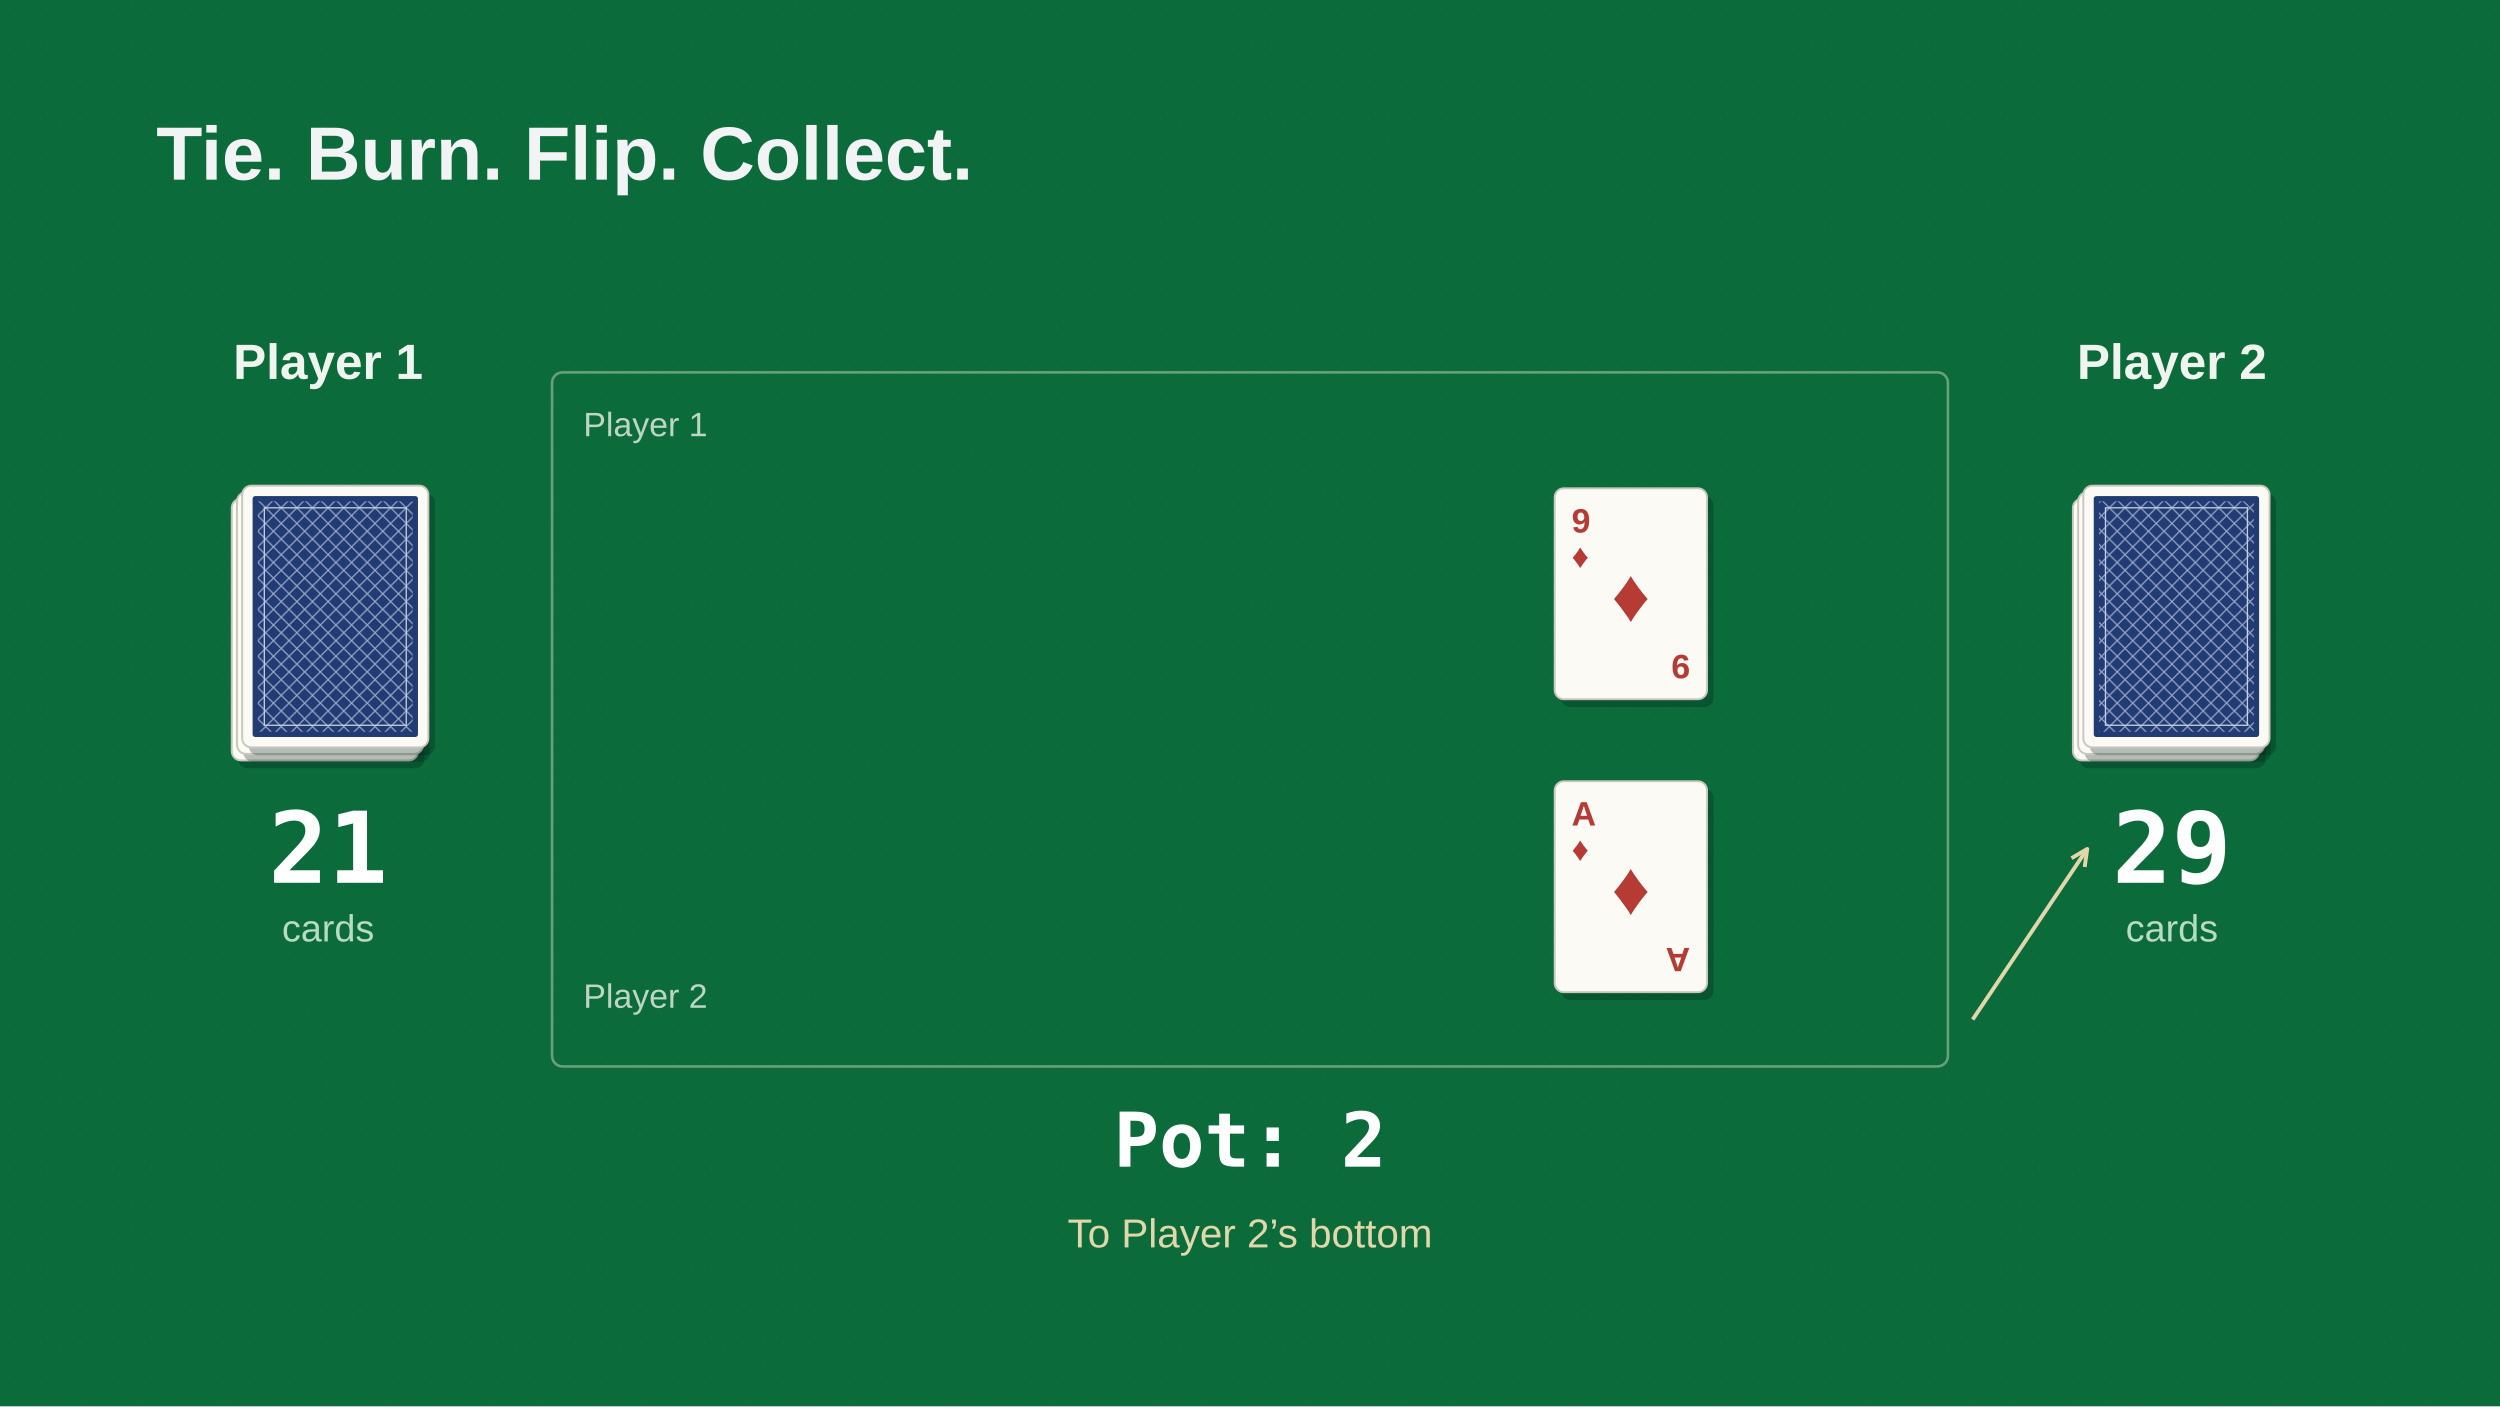
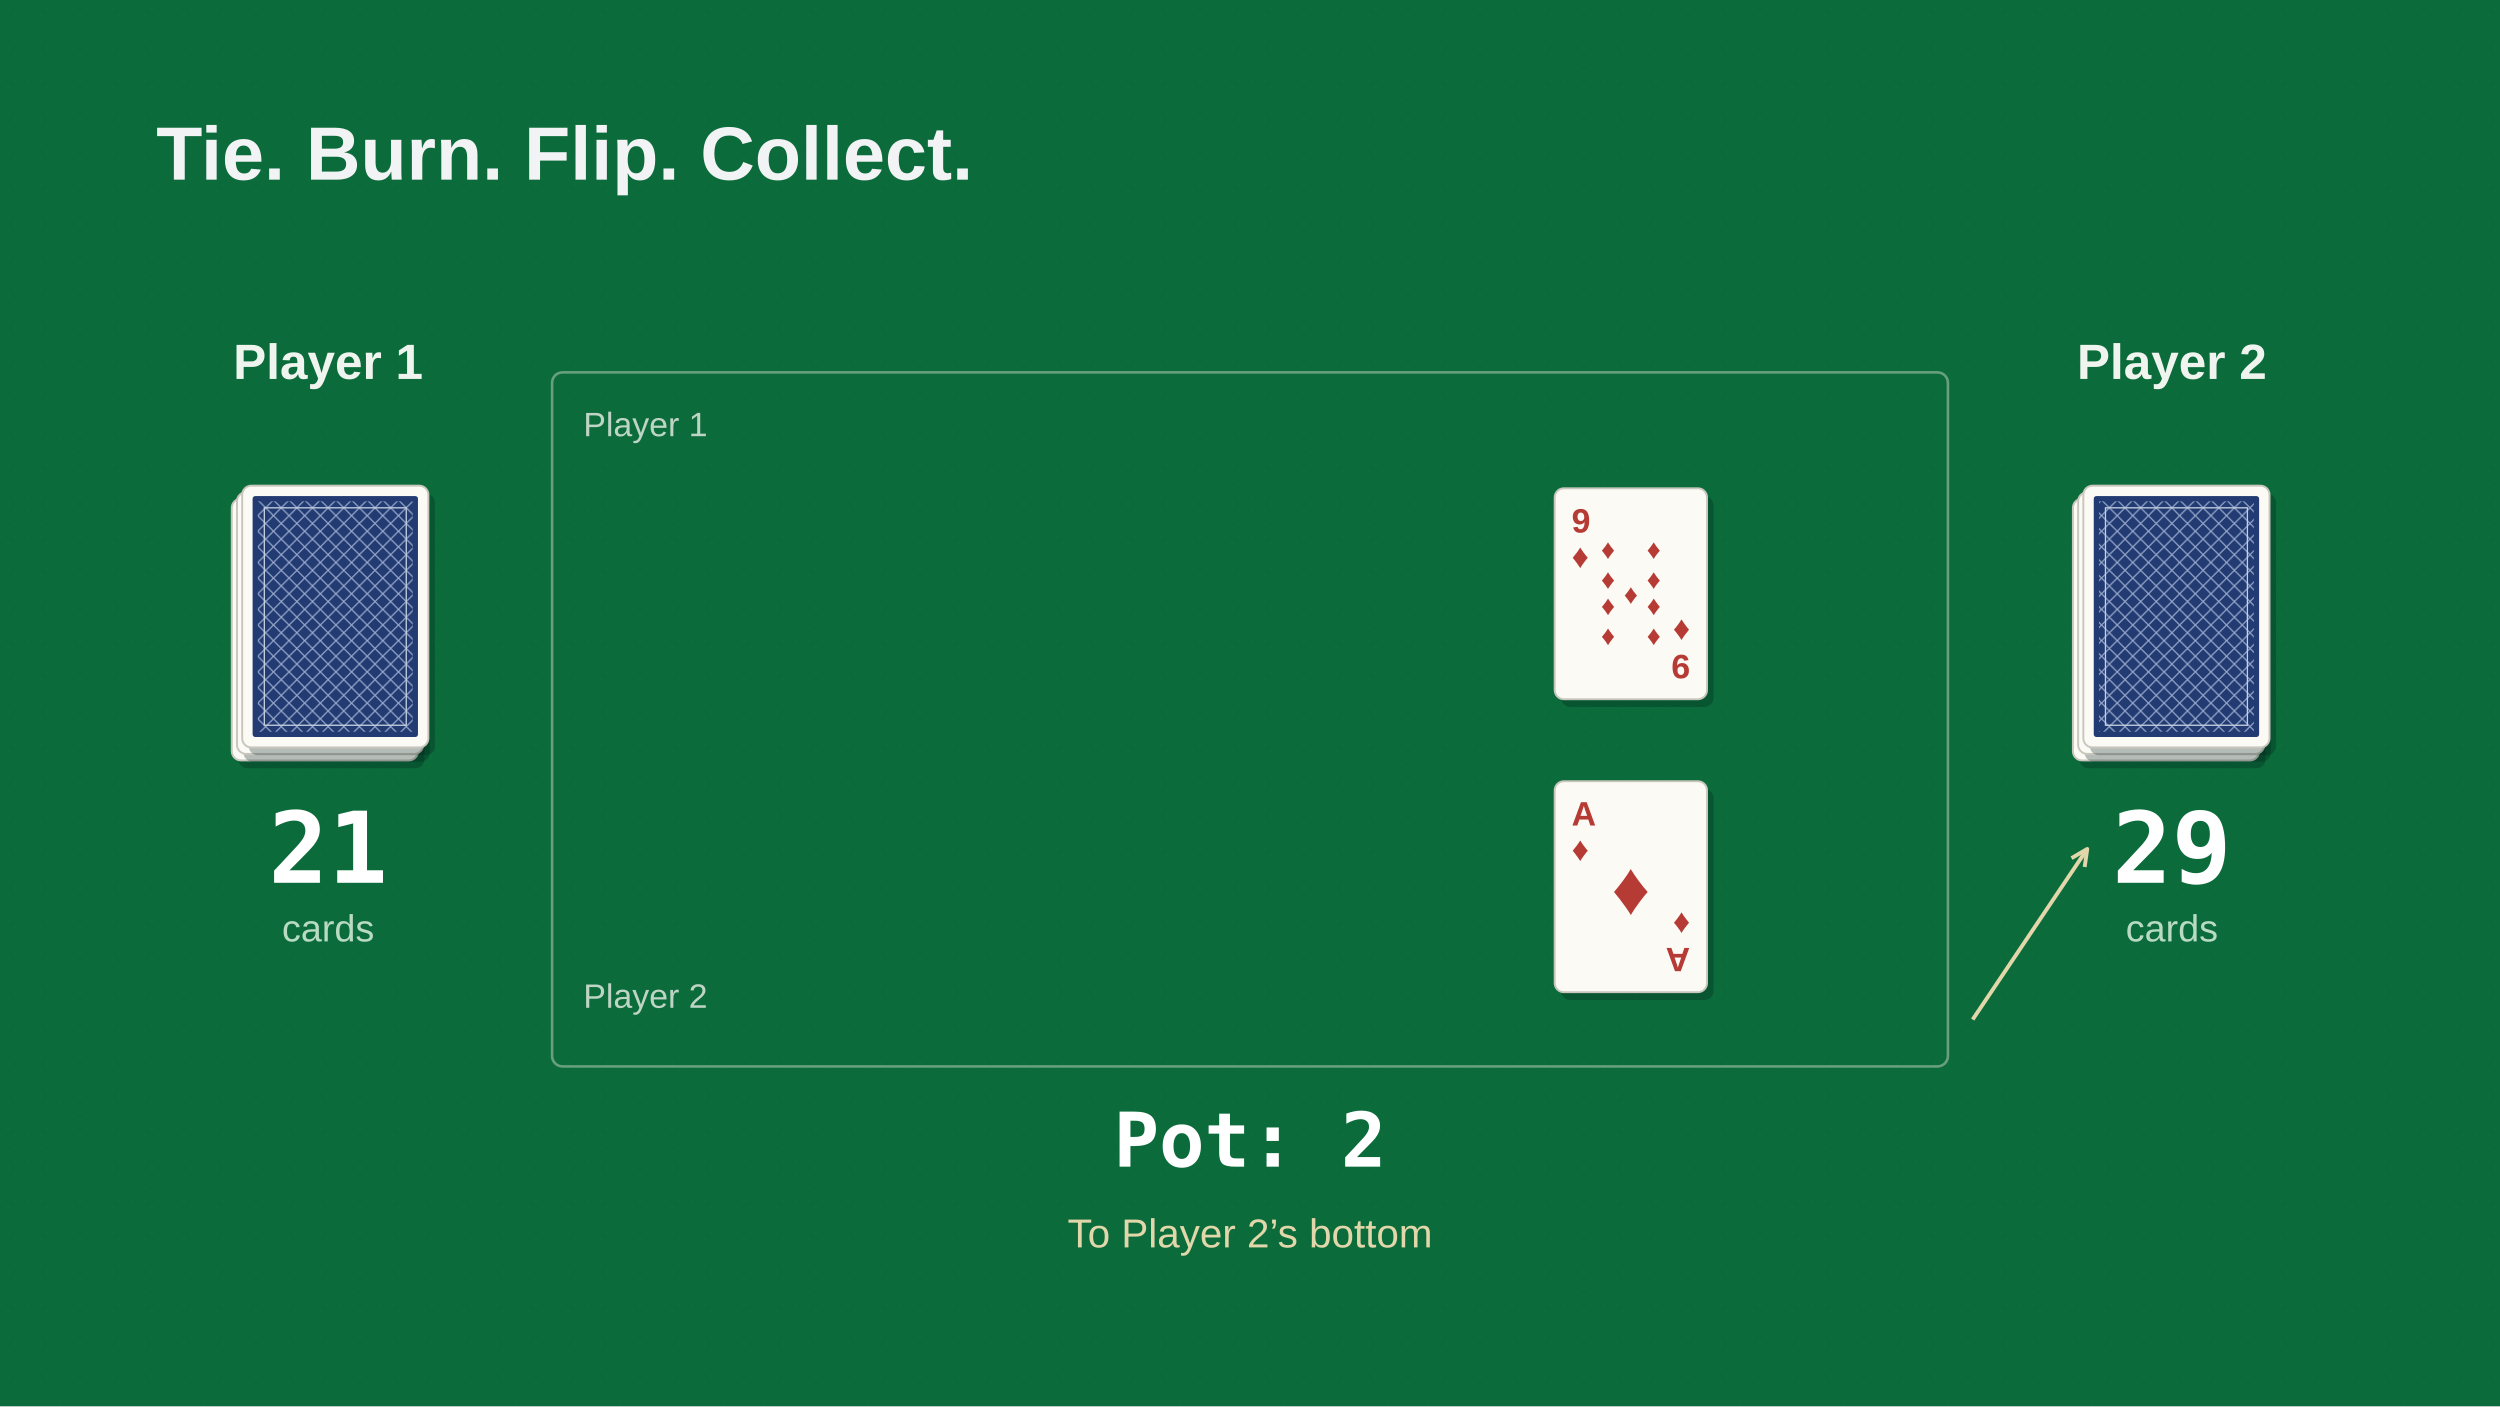
<svg xmlns="http://www.w3.org/2000/svg" width="1920" height="1080" viewBox="0 0 1920 1080" role="img">
  <defs>
    <pattern id="back" width="12" height="12" patternUnits="userSpaceOnUse">
      <path d="M0 6L6 0L12 6L6 12Z" fill="none" stroke="#8fa1c5" stroke-width="1" />
    </pattern>
    <pattern id="felt" width="10" height="10" patternUnits="userSpaceOnUse">
      <path d="M1 2h1M6 7h1" stroke="#ffffff" stroke-opacity=".035" />
    </pattern>
  </defs>
  <rect x="0.00" y="0.00" width="1920.00" height="1080.00" rx="0" fill="#0b6b3a" />
  <rect x="0.00" y="0.00" width="1920.00" height="1080.00" rx="0" fill="url(#felt)" />
  <text x="120.00" y="138.00" font-family="Liberation Sans" font-size="58" font-weight="700" fill="#f1f3f5" text-anchor="start" opacity="1" xml:space="preserve">Tie. Burn. Flip. Collect.</text>
  <text x="252.00" y="291.00" font-family="Liberation Sans" font-size="38" font-weight="700" fill="#eff4ee" text-anchor="middle" opacity="1" xml:space="preserve">Player 1</text>
  <text x="1668.00" y="291.00" font-family="Liberation Sans" font-size="38" font-weight="700" fill="#eff4ee" text-anchor="middle" opacity="1" xml:space="preserve">Player 2</text>
  <g opacity="1">
    <rect x="183.00" y="389.00" width="143.00" height="201.00" rx="7" fill="#001e18" opacity="0.28" />
    <rect x="178.00" y="383.00" width="143.00" height="201.00" rx="7" fill="#fbfaf4" stroke="#c9c7bd" stroke-width="1.5" />
    <rect x="186.00" y="391.00" width="127.00" height="185.00" rx="2" fill="#223b72" />
    <rect x="190.00" y="395.00" width="119.00" height="177.00" rx="0" fill="url(#back)" />
    <rect x="195.00" y="400.00" width="109.00" height="167.00" rx="0" fill="none" stroke="#c5cfdf" stroke-width="1" />
  </g>
  <g opacity="1">
    <rect x="187.00" y="384.00" width="143.00" height="201.00" rx="7" fill="#001e18" opacity="0.28" />
    <rect x="182.00" y="378.00" width="143.00" height="201.00" rx="7" fill="#fbfaf4" stroke="#c9c7bd" stroke-width="1.5" />
    <rect x="190.00" y="386.00" width="127.00" height="185.00" rx="2" fill="#223b72" />
    <rect x="194.00" y="390.00" width="119.00" height="177.00" rx="0" fill="url(#back)" />
    <rect x="199.00" y="395.00" width="109.00" height="167.00" rx="0" fill="none" stroke="#c5cfdf" stroke-width="1" />
  </g>
  <g opacity="1">
    <rect x="191.00" y="379.00" width="143.00" height="201.00" rx="7" fill="#001e18" opacity="0.28" />
    <rect x="186.00" y="373.00" width="143.00" height="201.00" rx="7" fill="#fbfaf4" stroke="#c9c7bd" stroke-width="1.5" />
    <rect x="194.00" y="381.00" width="127.00" height="185.00" rx="2" fill="#223b72" />
    <rect x="198.00" y="385.00" width="119.00" height="177.00" rx="0" fill="url(#back)" />
    <rect x="203.00" y="390.00" width="109.00" height="167.00" rx="0" fill="none" stroke="#c5cfdf" stroke-width="1" />
  </g>
  <g opacity="1">
    <rect x="1597.00" y="389.00" width="143.00" height="201.00" rx="7" fill="#001e18" opacity="0.28" />
    <rect x="1592.00" y="383.00" width="143.00" height="201.00" rx="7" fill="#fbfaf4" stroke="#c9c7bd" stroke-width="1.5" />
    <rect x="1600.00" y="391.00" width="127.00" height="185.00" rx="2" fill="#223b72" />
    <rect x="1604.00" y="395.00" width="119.00" height="177.00" rx="0" fill="url(#back)" />
    <rect x="1609.00" y="400.00" width="109.00" height="167.00" rx="0" fill="none" stroke="#c5cfdf" stroke-width="1" />
  </g>
  <g opacity="1">
    <rect x="1601.00" y="384.00" width="143.00" height="201.00" rx="7" fill="#001e18" opacity="0.28" />
    <rect x="1596.00" y="378.00" width="143.00" height="201.00" rx="7" fill="#fbfaf4" stroke="#c9c7bd" stroke-width="1.5" />
    <rect x="1604.00" y="386.00" width="127.00" height="185.00" rx="2" fill="#223b72" />
    <rect x="1608.00" y="390.00" width="119.00" height="177.00" rx="0" fill="url(#back)" />
    <rect x="1613.00" y="395.00" width="109.00" height="167.00" rx="0" fill="none" stroke="#c5cfdf" stroke-width="1" />
  </g>
  <g opacity="1">
    <rect x="1605.00" y="379.00" width="143.00" height="201.00" rx="7" fill="#001e18" opacity="0.28" />
    <rect x="1600.00" y="373.00" width="143.00" height="201.00" rx="7" fill="#fbfaf4" stroke="#c9c7bd" stroke-width="1.5" />
    <rect x="1608.00" y="381.00" width="127.00" height="185.00" rx="2" fill="#223b72" />
    <rect x="1612.00" y="385.00" width="119.00" height="177.00" rx="0" fill="url(#back)" />
    <rect x="1617.00" y="390.00" width="109.00" height="167.00" rx="0" fill="none" stroke="#c5cfdf" stroke-width="1" />
  </g>
  <text x="252.00" y="678.00" font-family="DejaVu Sans Mono" font-size="76" font-weight="700" fill="#fff" text-anchor="middle" opacity="1" xml:space="preserve">21</text>
  <text x="1668.00" y="678.00" font-family="DejaVu Sans Mono" font-size="76" font-weight="700" fill="#fff" text-anchor="middle" opacity="1" xml:space="preserve">29</text>
  <text x="252.00" y="723.00" font-family="Liberation Sans" font-size="29" font-weight="400" fill="#b9dac3" text-anchor="middle" opacity="1" xml:space="preserve">cards</text>
  <text x="1668.00" y="723.00" font-family="Liberation Sans" font-size="29" font-weight="400" fill="#b9dac3" text-anchor="middle" opacity="1" xml:space="preserve">cards</text>
  <rect x="424.00" y="286.00" width="1072.00" height="533.00" rx="8" fill="none" stroke="#68a07b" stroke-width="2" />
  <text x="448.00" y="335.00" font-family="Liberation Sans" font-size="26" font-weight="400" fill="#bed5c5" text-anchor="start" opacity="1" xml:space="preserve">Player 1</text>
  <text x="448.00" y="774.00" font-family="Liberation Sans" font-size="26" font-weight="400" fill="#bed5c5" text-anchor="start" opacity="1" xml:space="preserve">Player 2</text>
  <g opacity="1">
    <rect x="1199.00" y="381.00" width="117.00" height="162.00" rx="7" fill="#001e18" opacity="0.28" />
    <rect x="1194.00" y="375.00" width="117.00" height="162.00" rx="7" fill="#fbfaf4" stroke="#c9c7bd" stroke-width="1.5" />
    <text x="1207.00" y="409.00" font-family="Liberation Sans" font-size="26" font-weight="700" fill="#b53b34" text-anchor="start" opacity="1" xml:space="preserve">9</text>
    <text x="1207.00" y="436.00" font-family="Liberation Sans" font-size="26" font-weight="400" fill="#b53b34" text-anchor="start" opacity="1" xml:space="preserve">♦</text>
-     <text x="1252.50" y="477.06" font-family="Liberation Sans" font-size="58" font-weight="400" fill="#b53b34" text-anchor="middle" opacity="1" xml:space="preserve">♦</text>
    <g transform="rotate(180 1252.5 456.0)">
      <text x="1207.00" y="409.00" font-family="Liberation Sans" font-size="26" font-weight="700" fill="#b53b34" text-anchor="start" opacity="1" xml:space="preserve">9</text>
+       <text x="1207.00" y="436.00" font-family="Liberation Sans" font-size="26" font-weight="400" fill="#b53b34" text-anchor="start" opacity="1" xml:space="preserve">♦</text>
    </g>
+     <text x="1234.95" y="429.06" font-family="Liberation Sans" font-size="21" font-weight="400" fill="#b53b34" text-anchor="middle" opacity="1" xml:space="preserve">♦</text>
+     <g transform="rotate(180 1270.05 490.50)">
+       <text x="1270.05" y="498.06" font-family="Liberation Sans" font-size="21" font-weight="400" fill="#b53b34" text-anchor="middle" opacity="1" xml:space="preserve">♦</text>
+     </g>
+     <text x="1270.05" y="429.06" font-family="Liberation Sans" font-size="21" font-weight="400" fill="#b53b34" text-anchor="middle" opacity="1" xml:space="preserve">♦</text>
+     <g transform="rotate(180 1234.95 490.50)">
+       <text x="1234.95" y="498.06" font-family="Liberation Sans" font-size="21" font-weight="400" fill="#b53b34" text-anchor="middle" opacity="1" xml:space="preserve">♦</text>
+     </g>
+     <text x="1234.95" y="452.06" font-family="Liberation Sans" font-size="21" font-weight="400" fill="#b53b34" text-anchor="middle" opacity="1" xml:space="preserve">♦</text>
+     <g transform="rotate(180 1270.05 467.50)">
+       <text x="1270.05" y="475.06" font-family="Liberation Sans" font-size="21" font-weight="400" fill="#b53b34" text-anchor="middle" opacity="1" xml:space="preserve">♦</text>
+     </g>
+     <text x="1270.05" y="452.06" font-family="Liberation Sans" font-size="21" font-weight="400" fill="#b53b34" text-anchor="middle" opacity="1" xml:space="preserve">♦</text>
+     <g transform="rotate(180 1234.95 467.50)">
+       <text x="1234.95" y="475.06" font-family="Liberation Sans" font-size="21" font-weight="400" fill="#b53b34" text-anchor="middle" opacity="1" xml:space="preserve">♦</text>
+     </g>
+     <text x="1252.50" y="463.56" font-family="Liberation Sans" font-size="21" font-weight="400" fill="#b53b34" text-anchor="middle" opacity="1" xml:space="preserve">♦</text>
  </g>
  <g opacity="1">
    <rect x="1199.00" y="606.00" width="117.00" height="162.00" rx="7" fill="#001e18" opacity="0.28" />
    <rect x="1194.00" y="600.00" width="117.00" height="162.00" rx="7" fill="#fbfaf4" stroke="#c9c7bd" stroke-width="1.5" />
    <text x="1207.00" y="634.00" font-family="Liberation Sans" font-size="26" font-weight="700" fill="#b53b34" text-anchor="start" opacity="1" xml:space="preserve">A</text>
    <text x="1207.00" y="661.00" font-family="Liberation Sans" font-size="26" font-weight="400" fill="#b53b34" text-anchor="start" opacity="1" xml:space="preserve">♦</text>
-     <text x="1252.50" y="702.06" font-family="Liberation Sans" font-size="58" font-weight="400" fill="#b53b34" text-anchor="middle" opacity="1" xml:space="preserve">♦</text>
    <g transform="rotate(180 1252.5 681.0)">
      <text x="1207.00" y="634.00" font-family="Liberation Sans" font-size="26" font-weight="700" fill="#b53b34" text-anchor="start" opacity="1" xml:space="preserve">A</text>
+       <text x="1207.00" y="661.00" font-family="Liberation Sans" font-size="26" font-weight="400" fill="#b53b34" text-anchor="start" opacity="1" xml:space="preserve">♦</text>
    </g>
+     <text x="1252.50" y="702.06" font-family="Liberation Sans" font-size="58" font-weight="400" fill="#b53b34" text-anchor="middle" opacity="1" xml:space="preserve">♦</text>
  </g>
  <text x="960.00" y="896.00" font-family="DejaVu Sans Mono" font-size="58" font-weight="700" fill="#fff" text-anchor="middle" opacity="1" xml:space="preserve">Pot: 2</text>
  <text x="960.00" y="958.00" font-family="Liberation Sans" font-size="31" font-weight="400" fill="#e1d7aa" text-anchor="middle" opacity="1" xml:space="preserve">To Player 2’s bottom</text>
  <path d="M1515.00 783.00L1603.00 652.00" fill="none" stroke="#e1d7aa" stroke-width="3" />
  <path d="M1601.025 665.86 L1603 652 L1590.916 659.069" stroke="#e1d7aa" stroke-width="3" fill="none" stroke-linejoin="round" />
</svg>
